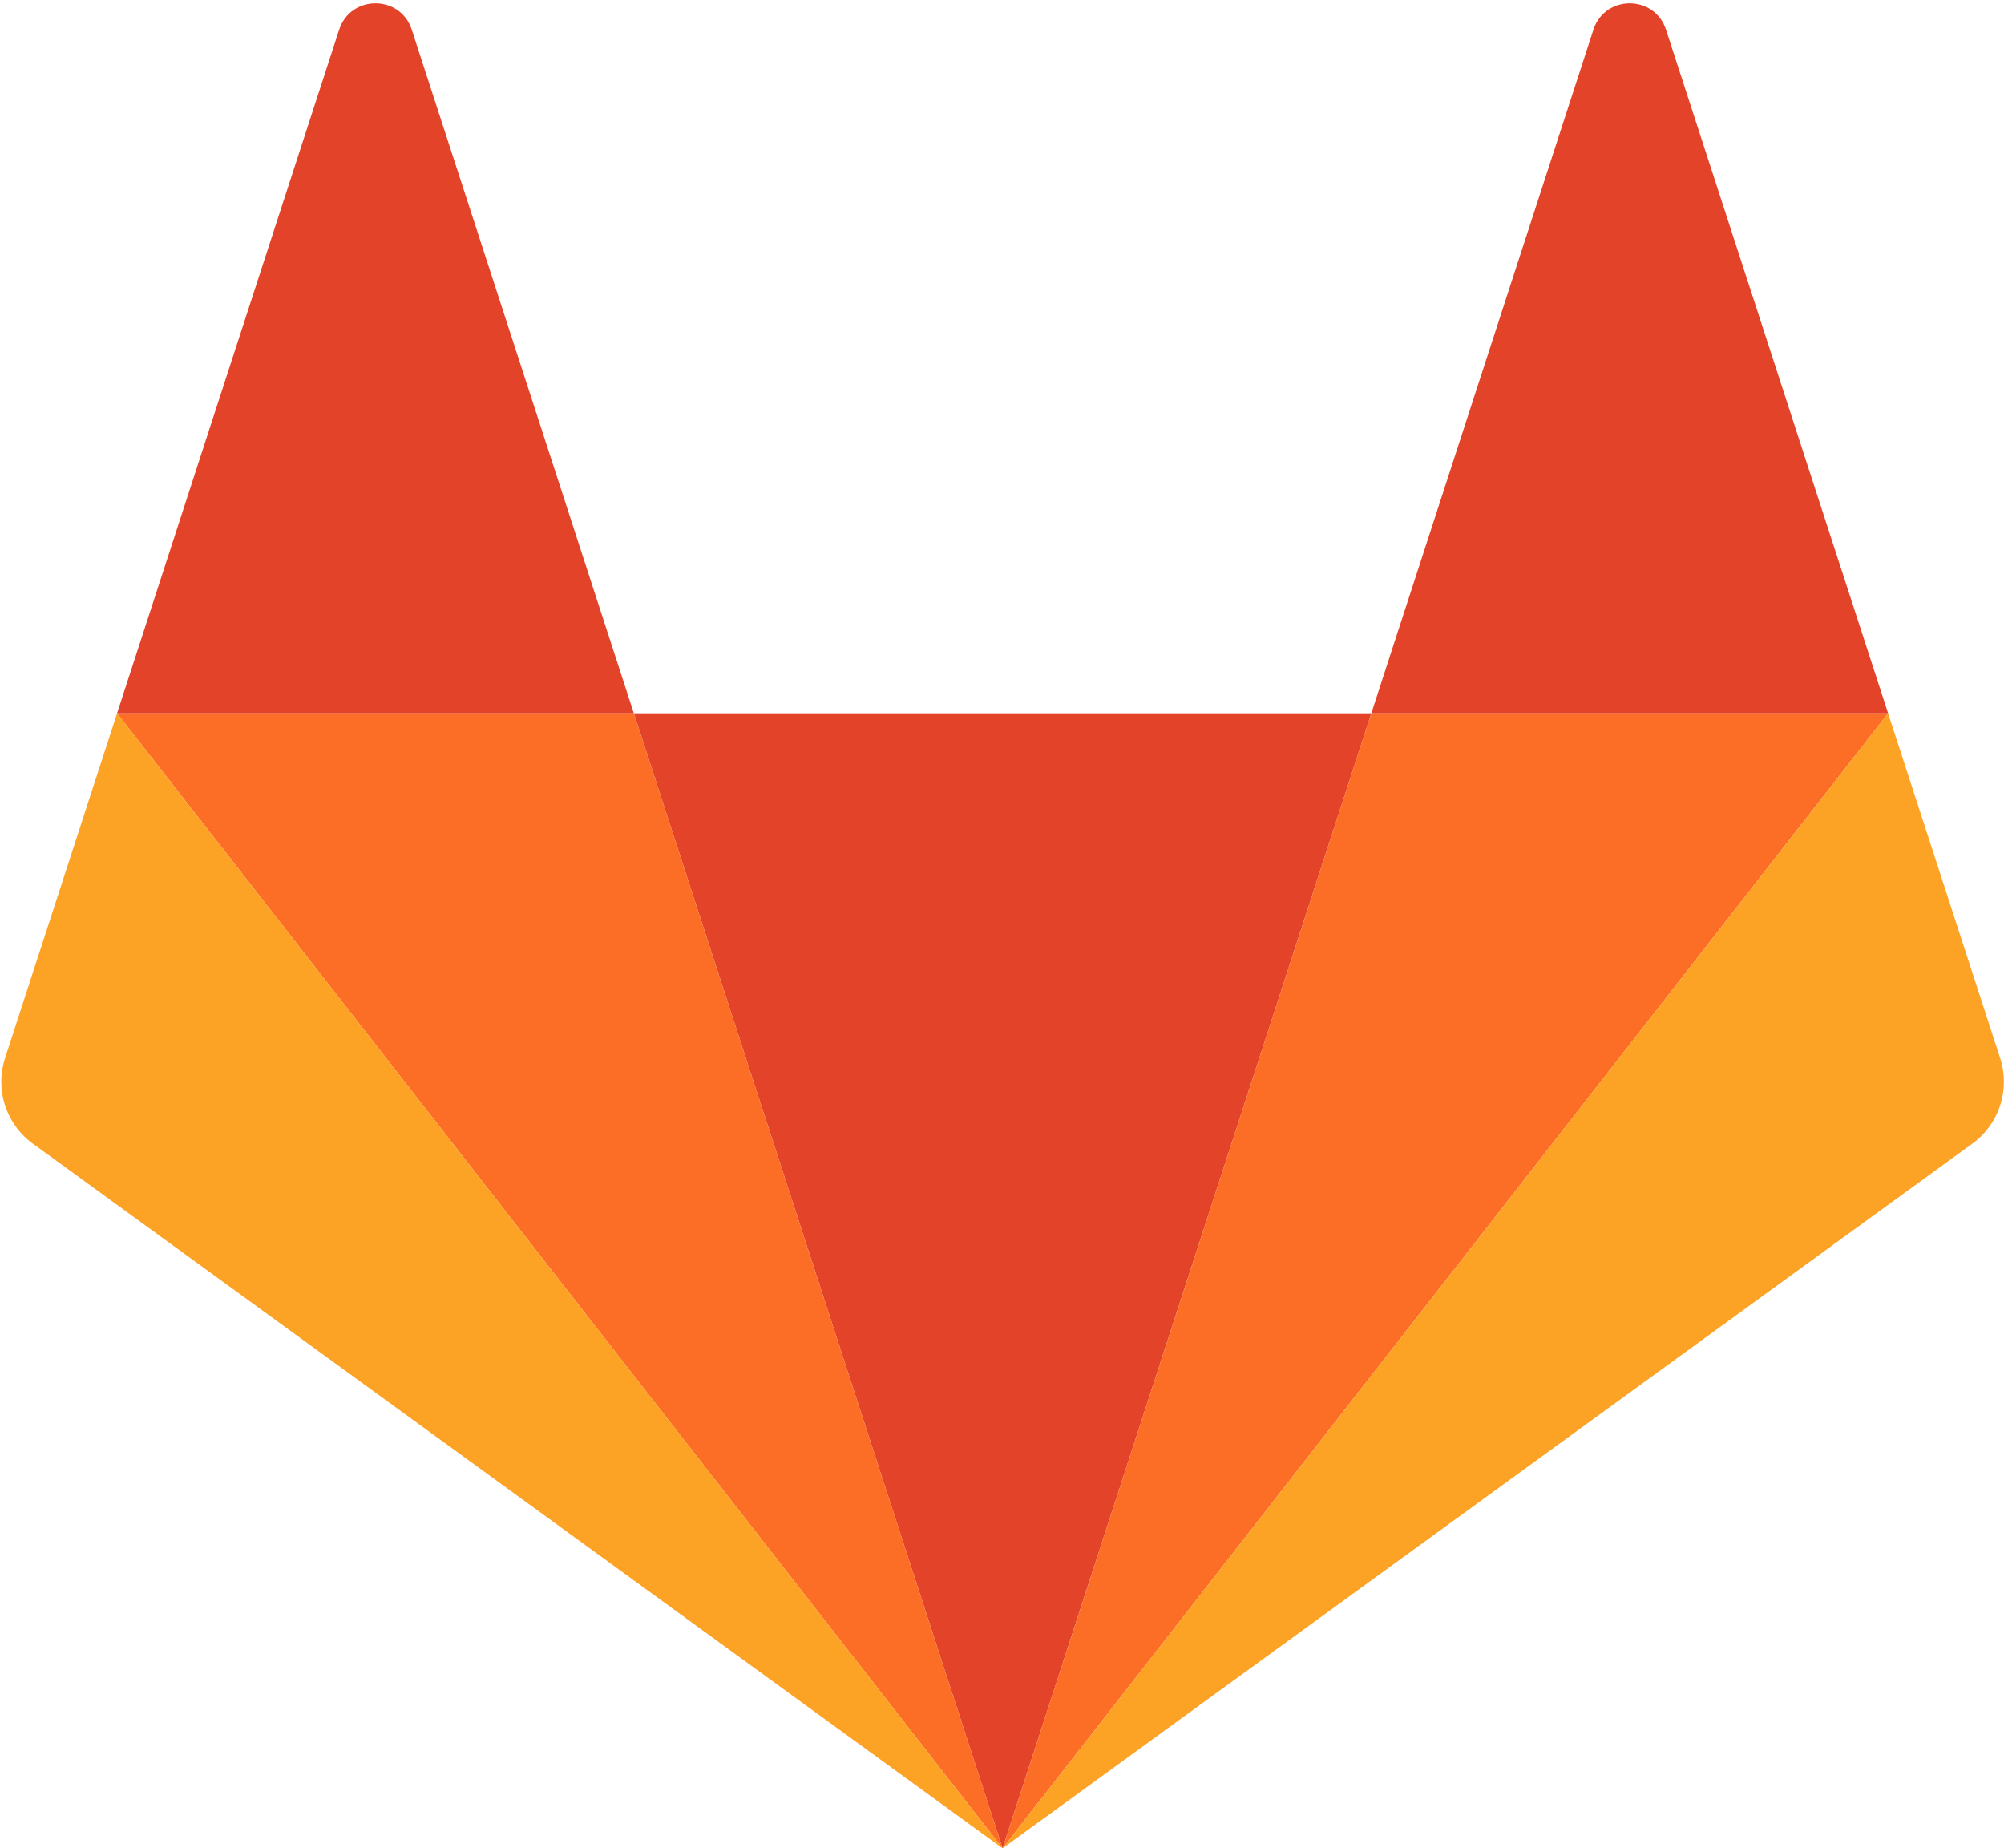
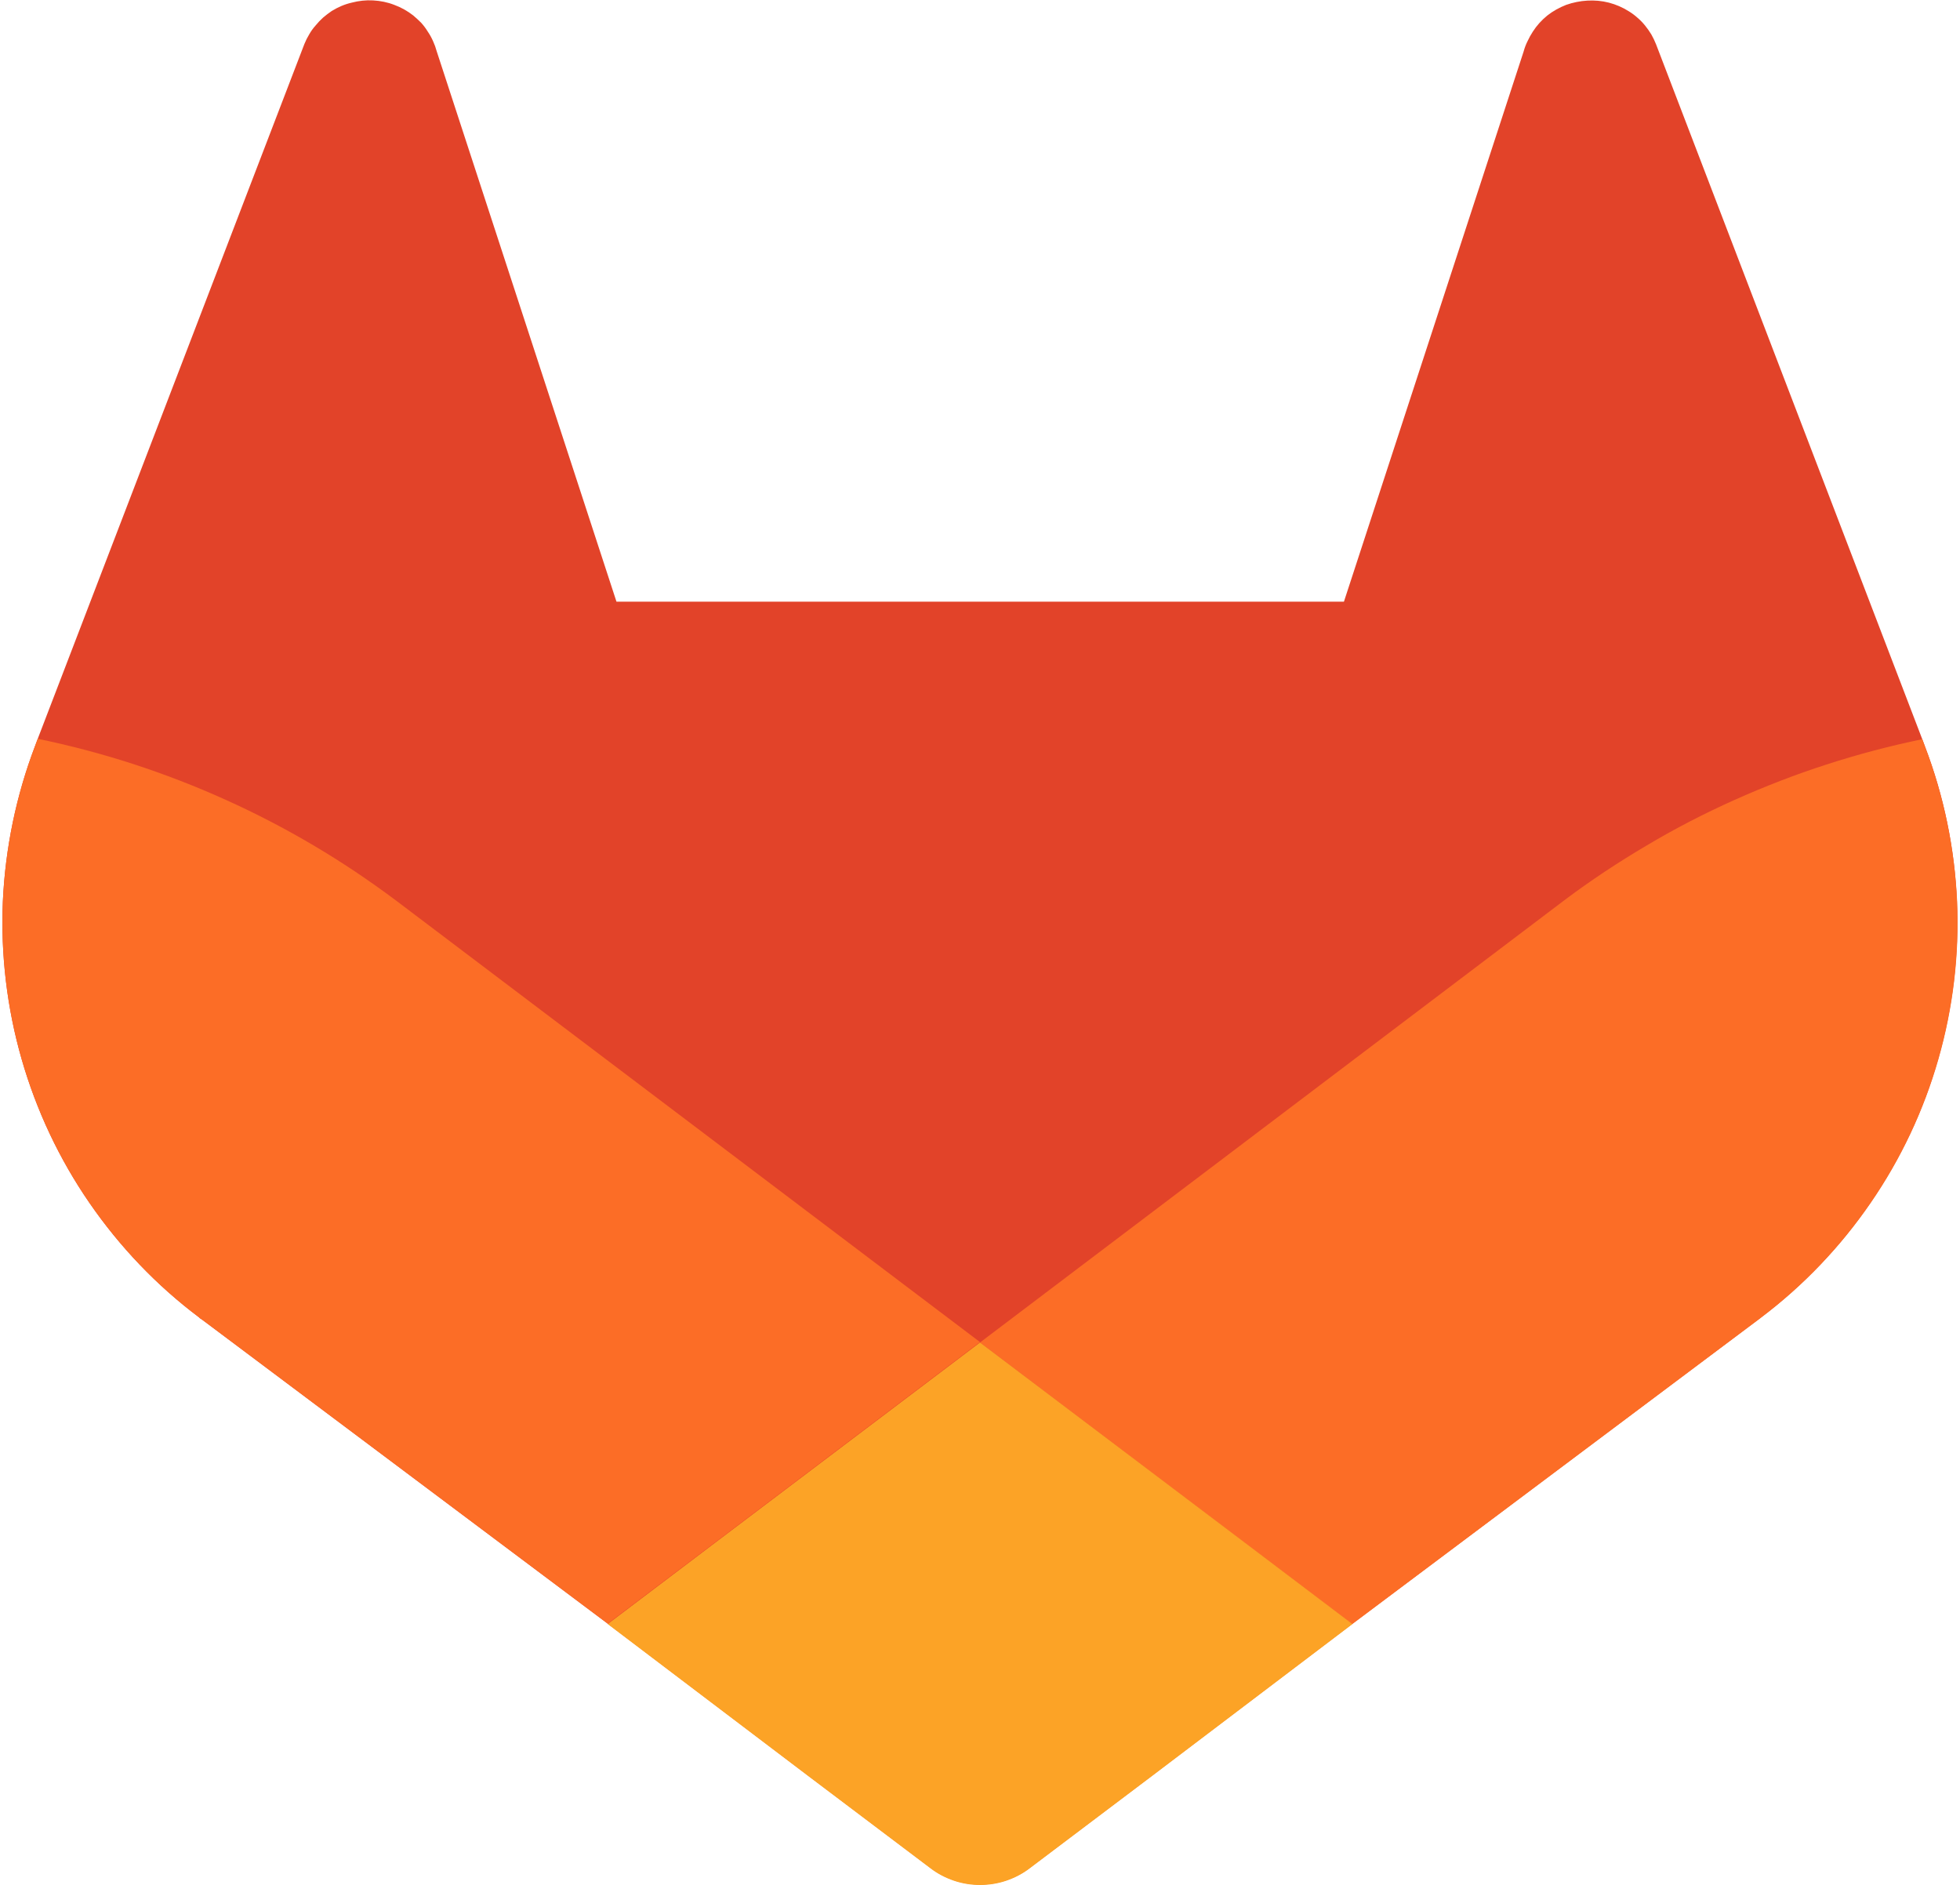
- <svg xmlns="http://www.w3.org/2000/svg" width="2500" height="2305" viewBox="0 0 256 236" preserveAspectRatio="xMinYMin meet">
-   <path d="M128.075 236.075l47.104-144.97H80.97l47.104 144.97z" fill="#E24329" />
-   <path d="M128.075 236.074L80.97 91.104H14.956l113.119 144.97z" fill="#FC6D26" />
-   <path d="M14.956 91.104L.642 135.16a9.752 9.752 0 0 0 3.542 10.903l123.891 90.012-113.12-144.97z" fill="#FCA326" />
-   <path d="M14.956 91.105H80.97L52.601 3.79c-1.46-4.493-7.816-4.492-9.275 0l-28.37 87.315z" fill="#E24329" />
-   <path d="M128.075 236.074l47.104-144.97h66.015l-113.12 144.97z" fill="#FC6D26" />
-   <path d="M241.194 91.104l14.314 44.056a9.752 9.752 0 0 1-3.543 10.903l-123.89 90.012 113.119-144.97z" fill="#FCA326" />
-   <path d="M241.194 91.105h-66.015l28.37-87.315c1.46-4.493 7.816-4.492 9.275 0l28.37 87.315z" fill="#E24329" />
+ <svg xmlns="http://www.w3.org/2000/svg" height="2404" viewBox="-.1 .5 960.2 923.9" width="2500">
+   <path d="m958.9 442.4c1.1 26.1-2 52.1-9.2 77.2-7.1 25.1-18.3 48.8-33.1 70.3a240.43 240.43 0 0 1 -53.6 56.2l-.5.4-199.9 149.8-98.3 74.5-59.9 45.2c-3.5 2.7-7.4 4.7-11.5 6.1s-8.5 2.1-12.9 2.1c-4.3 0-8.7-.7-12.8-2.1s-8-3.4-11.5-6.1l-59.9-45.2-98.3-74.5-198.7-148.9-1.2-.8-.4-.4c-20.9-15.7-39-34.7-53.8-56.2s-26-45.3-33.2-70.4c-7.2-25.1-10.3-51.2-9.2-77.3 1.2-26.1 6.5-51.8 15.8-76.2l1.3-3.5 130.7-340.5q1-2.5 2.4-4.8 1.3-2.3 3.1-4.3 1.7-2.1 3.7-3.9 2-1.7 4.2-3.2c3.1-1.9 6.3-3.3 9.8-4.1 3.4-.9 7-1.3 10.5-1.1 3.6.2 7.1.9 10.4 2.2 3.3 1.2 6.5 3 9.3 5.2q2 1.7 3.9 3.6 1.8 2 3.2 4.3 1.5 2.2 2.6 4.7 1.1 2.4 1.8 5l88.1 269.7h356.6l88.1-269.7q.7-2.6 1.9-5 1.1-2.4 2.6-4.7 1.4-2.2 3.2-4.2 1.8-2 3.9-3.7c2.8-2.2 5.9-3.9 9.2-5.2 3.4-1.2 6.9-1.9 10.4-2.1 3.6-.2 7.1.1 10.6 1 3.4.9 6.7 2.3 9.7 4.2q2.3 1.4 4.3 3.2 2 1.7 3.7 3.8 1.7 2.1 3.1 4.4 1.3 2.3 2.3 4.8l130.5 340.6 1.3 3.5c9.3 24.3 14.6 50 15.7 76.1z" fill="#e24329" />
+   <path d="m959 442.5c1.1 26-2 52.1-9.2 77.2s-18.4 48.9-33.2 70.4-32.9 40.5-53.7 56.2l-.5.4-199.9 149.8s-84.9-64.1-182.5-138l286.5-216.8c12.9-9.7 26.4-18.6 40.3-26.8 13.9-8.3 28.3-15.7 43-22.3 14.8-6.6 29.9-12.5 45.2-17.4 15.4-5 31-9.1 46.9-12.4l1.3 3.5c9.3 24.4 14.6 50.1 15.8 76.2z" fill="#fc6d26" />
+   <path d="m480 658.5c97.6 73.7 182.6 138 182.6 138l-98.3 74.5-59.9 45.2c-3.5 2.7-7.4 4.7-11.5 6.1s-8.5 2.1-12.9 2.1c-4.3 0-8.7-.7-12.8-2.1s-8-3.4-11.5-6.1l-59.9-45.2-98.3-74.5s84.9-64.3 182.5-138z" fill="#fca326" />
+   <path d="m480 658.3c-97.7 73.9-182.5 138-182.5 138l-198.7-148.9-1.2-.8-.4-.4c-20.9-15.7-39-34.7-53.8-56.2s-26-45.3-33.2-70.4c-7.2-25.1-10.3-51.2-9.2-77.3 1.2-26.1 6.5-51.8 15.8-76.2l1.3-3.5c15.9 3.3 31.5 7.4 46.9 12.4 15.3 5 30.4 10.8 45.2 17.5 14.7 6.6 29.1 14.1 43 22.3s27.3 17.2 40.3 26.9z" fill="#fc6d26" />
</svg>
